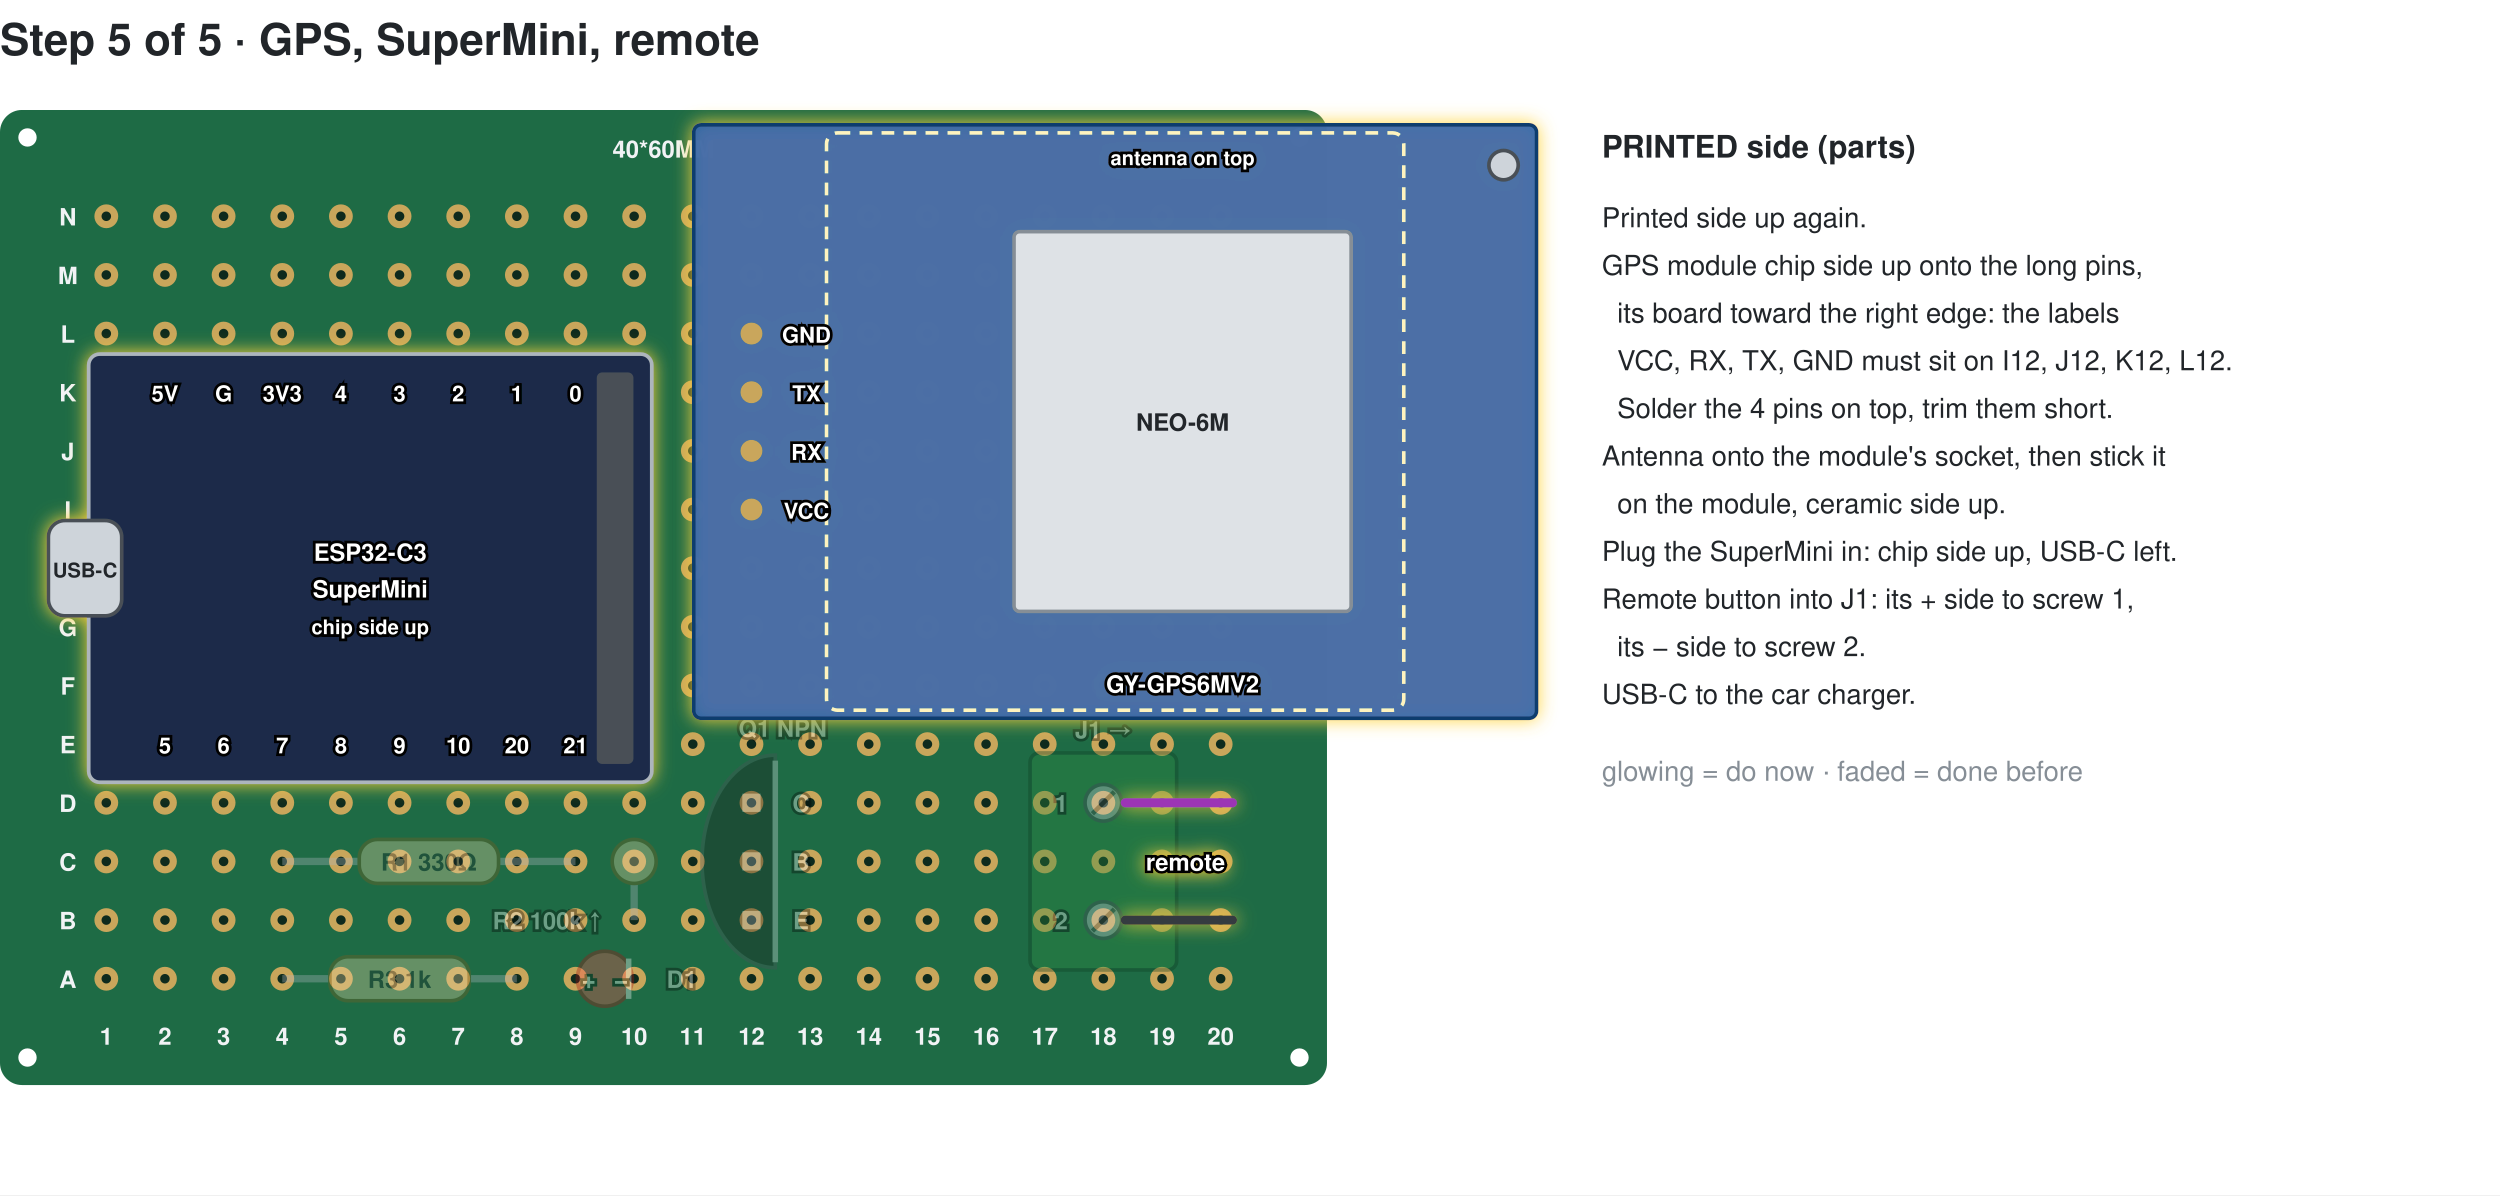
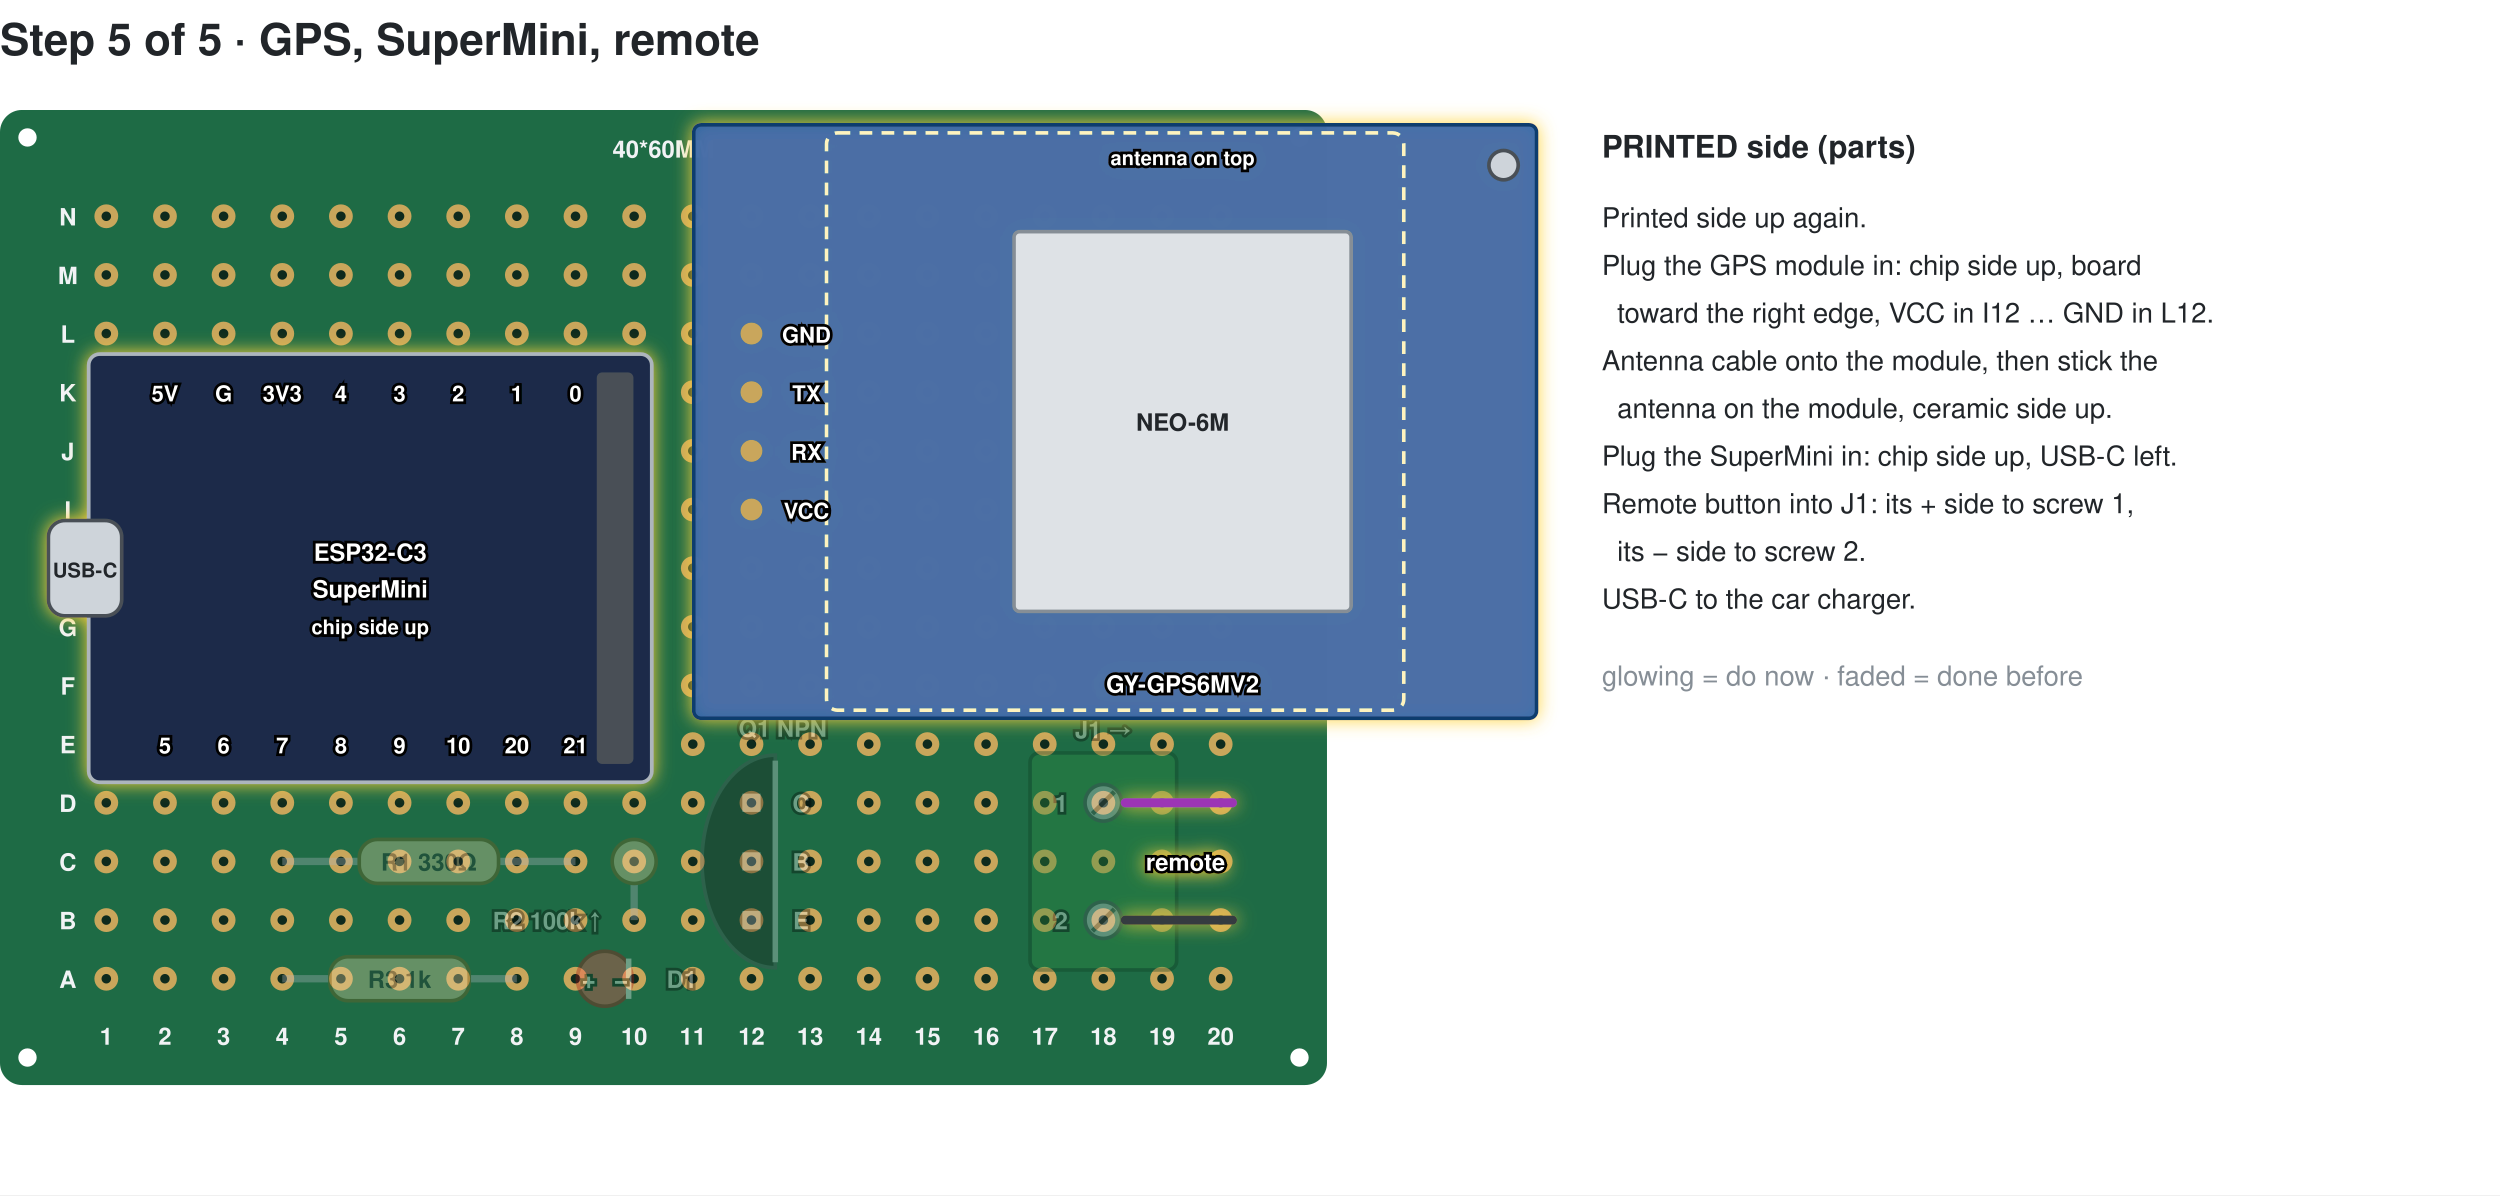
<svg xmlns="http://www.w3.org/2000/svg" viewBox="0 0 1364 652" width="1364" height="652">
  <style>
text{font-family:-apple-system,"Segoe UI",Helvetica,Arial,sans-serif}
.pcb{fill:#1e6b45}.pad{fill:#c9a65b}.hole{fill:#0e2a1d}
.axis{font-size:13px;fill:#f1f3f5;text-anchor:middle;font-weight:600}
.ghost{fill:none;stroke:#d3f0df;stroke-width:2;stroke-dasharray:6 4;opacity:.75}
.ghostt{font-size:12px;font-weight:700;fill:#d3f0df;text-anchor:middle;opacity:.9}
.cap{font-size:17px;fill:#212529;font-weight:700}
.body{font-size:15px;fill:#212529}
.mono{font-family:Menlo,Consolas,monospace;font-size:14px;fill:#212529}
.h1{font-size:24px;font-weight:800;fill:#212529}
.lab{font-size:13px;font-weight:700;fill:#fff;text-anchor:middle;paint-order:stroke;stroke:#000;stroke-width:3px}
.labd{font-size:13px;font-weight:700;fill:#212529;text-anchor:middle}
.pinl{font-size:12px;font-weight:700;fill:#fff;text-anchor:middle;paint-order:stroke;stroke:#000;stroke-width:3px}
.new{filter:drop-shadow(0 0 5px #ffd43b)}
</style>
  <rect width="100%" height="100%" fill="#fff" />
  <text x="0" y="30" class="h1">Step 5 of 5 · GPS, SuperMini, remote</text>
  <text x="874" y="86" class="cap">PRINTED side (parts)</text>
  <text x="874" y="124" class="body" xml:space="preserve">Printed side up again.</text>
-   <text x="874" y="150" class="body" xml:space="preserve">GPS module chip side up onto the long pins,</text>
-   <text x="874" y="176" class="body" xml:space="preserve">  its board toward the right edge: the labels</text>
-   <text x="874" y="202" class="body" xml:space="preserve">  VCC, RX, TX, GND must sit on I12, J12, K12, L12.</text>
-   <text x="874" y="228" class="body" xml:space="preserve">  Solder the 4 pins on top, trim them short.</text>
-   <text x="874" y="254" class="body" xml:space="preserve">Antenna onto the module's socket, then stick it</text>
-   <text x="874" y="280" class="body" xml:space="preserve">  on the module, ceramic side up.</text>
-   <text x="874" y="306" class="body" xml:space="preserve">Plug the SuperMini in: chip side up, USB-C left.</text>
-   <text x="874" y="332" class="body" xml:space="preserve">Remote button into J1: its + side to screw 1,</text>
-   <text x="874" y="358" class="body" xml:space="preserve">  its − side to screw 2.</text>
-   <text x="874" y="384" class="body" xml:space="preserve">USB-C to the car charger.</text>
-   <text x="874" y="426" class="body" style="fill:#868e96">glowing = do now · faded = done before</text>
+   <text x="874" y="150" class="body" xml:space="preserve">Plug the GPS module in: chip side up, board</text>
+   <text x="874" y="176" class="body" xml:space="preserve">  toward the right edge, VCC in I12 … GND in L12.</text>
+   <text x="874" y="202" class="body" xml:space="preserve">Antenna cable onto the module, then stick the</text>
+   <text x="874" y="228" class="body" xml:space="preserve">  antenna on the module, ceramic side up.</text>
+   <text x="874" y="254" class="body" xml:space="preserve">Plug the SuperMini in: chip side up, USB-C left.</text>
+   <text x="874" y="280" class="body" xml:space="preserve">Remote button into J1: its + side to screw 1,</text>
+   <text x="874" y="306" class="body" xml:space="preserve">  its − side to screw 2.</text>
+   <text x="874" y="332" class="body" xml:space="preserve">USB-C to the car charger.</text>
+   <text x="874" y="374" class="body" style="fill:#868e96">glowing = do now · faded = done before</text>
  <rect x="0" y="60" width="724" height="532" rx="12" class="pcb" />
  <circle cx="15" cy="75" r="5" fill="#fff" />
  <circle cx="15" cy="577" r="5" fill="#fff" />
  <circle cx="709" cy="75" r="5" fill="#fff" />
  <circle cx="709" cy="577" r="5" fill="#fff" />
  <text x="362.0" y="86" class="axis">40*60MM</text>
  <text x="58" y="570" class="axis">1</text>
  <text x="90" y="570" class="axis">2</text>
  <text x="122" y="570" class="axis">3</text>
  <text x="154" y="570" class="axis">4</text>
  <text x="186" y="570" class="axis">5</text>
  <text x="218" y="570" class="axis">6</text>
  <text x="250" y="570" class="axis">7</text>
  <text x="282" y="570" class="axis">8</text>
  <text x="314" y="570" class="axis">9</text>
  <text x="346" y="570" class="axis">10</text>
  <text x="378" y="570" class="axis">11</text>
  <text x="410" y="570" class="axis">12</text>
  <text x="442" y="570" class="axis">13</text>
  <text x="474" y="570" class="axis">14</text>
  <text x="506" y="570" class="axis">15</text>
  <text x="538" y="570" class="axis">16</text>
  <text x="570" y="570" class="axis">17</text>
  <text x="602" y="570" class="axis">18</text>
  <text x="634" y="570" class="axis">19</text>
  <text x="666" y="570" class="axis">20</text>
  <text x="37" y="539" class="axis">A</text>
  <circle cx="58" cy="534" r="6.5" class="pad" />
  <circle cx="58" cy="534" r="2.6" class="hole" />
  <circle cx="90" cy="534" r="6.5" class="pad" />
  <circle cx="90" cy="534" r="2.6" class="hole" />
  <circle cx="122" cy="534" r="6.5" class="pad" />
  <circle cx="122" cy="534" r="2.6" class="hole" />
  <circle cx="154" cy="534" r="6.5" class="pad" />
  <circle cx="154" cy="534" r="2.6" class="hole" />
  <circle cx="186" cy="534" r="6.5" class="pad" />
  <circle cx="186" cy="534" r="2.6" class="hole" />
  <circle cx="218" cy="534" r="6.5" class="pad" />
  <circle cx="218" cy="534" r="2.6" class="hole" />
  <circle cx="250" cy="534" r="6.5" class="pad" />
  <circle cx="250" cy="534" r="2.6" class="hole" />
  <circle cx="282" cy="534" r="6.5" class="pad" />
  <circle cx="282" cy="534" r="2.6" class="hole" />
  <circle cx="314" cy="534" r="6.5" class="pad" />
  <circle cx="314" cy="534" r="2.6" class="hole" />
  <circle cx="346" cy="534" r="6.5" class="pad" />
  <circle cx="346" cy="534" r="2.6" class="hole" />
  <circle cx="378" cy="534" r="6.5" class="pad" />
  <circle cx="378" cy="534" r="2.6" class="hole" />
  <circle cx="410" cy="534" r="6.5" class="pad" />
  <circle cx="410" cy="534" r="2.6" class="hole" />
  <circle cx="442" cy="534" r="6.5" class="pad" />
  <circle cx="442" cy="534" r="2.6" class="hole" />
  <circle cx="474" cy="534" r="6.5" class="pad" />
  <circle cx="474" cy="534" r="2.6" class="hole" />
  <circle cx="506" cy="534" r="6.5" class="pad" />
  <circle cx="506" cy="534" r="2.6" class="hole" />
  <circle cx="538" cy="534" r="6.5" class="pad" />
  <circle cx="538" cy="534" r="2.6" class="hole" />
  <circle cx="570" cy="534" r="6.5" class="pad" />
  <circle cx="570" cy="534" r="2.6" class="hole" />
  <circle cx="602" cy="534" r="6.5" class="pad" />
  <circle cx="602" cy="534" r="2.6" class="hole" />
  <circle cx="634" cy="534" r="6.5" class="pad" />
  <circle cx="634" cy="534" r="2.6" class="hole" />
  <circle cx="666" cy="534" r="6.5" class="pad" />
  <circle cx="666" cy="534" r="2.6" class="hole" />
  <text x="37" y="507" class="axis">B</text>
  <circle cx="58" cy="502" r="6.5" class="pad" />
  <circle cx="58" cy="502" r="2.6" class="hole" />
  <circle cx="90" cy="502" r="6.5" class="pad" />
  <circle cx="90" cy="502" r="2.6" class="hole" />
  <circle cx="122" cy="502" r="6.5" class="pad" />
  <circle cx="122" cy="502" r="2.6" class="hole" />
  <circle cx="154" cy="502" r="6.5" class="pad" />
  <circle cx="154" cy="502" r="2.6" class="hole" />
  <circle cx="186" cy="502" r="6.5" class="pad" />
  <circle cx="186" cy="502" r="2.6" class="hole" />
  <circle cx="218" cy="502" r="6.5" class="pad" />
  <circle cx="218" cy="502" r="2.6" class="hole" />
  <circle cx="250" cy="502" r="6.5" class="pad" />
  <circle cx="250" cy="502" r="2.6" class="hole" />
  <circle cx="282" cy="502" r="6.5" class="pad" />
  <circle cx="282" cy="502" r="2.6" class="hole" />
  <circle cx="314" cy="502" r="6.5" class="pad" />
  <circle cx="314" cy="502" r="2.6" class="hole" />
  <circle cx="346" cy="502" r="6.5" class="pad" />
  <circle cx="346" cy="502" r="2.6" class="hole" />
  <circle cx="378" cy="502" r="6.5" class="pad" />
  <circle cx="378" cy="502" r="2.6" class="hole" />
  <circle cx="410" cy="502" r="6.5" class="pad" />
  <circle cx="410" cy="502" r="2.6" class="hole" />
  <circle cx="442" cy="502" r="6.5" class="pad" />
  <circle cx="442" cy="502" r="2.6" class="hole" />
  <circle cx="474" cy="502" r="6.5" class="pad" />
  <circle cx="474" cy="502" r="2.6" class="hole" />
  <circle cx="506" cy="502" r="6.5" class="pad" />
  <circle cx="506" cy="502" r="2.6" class="hole" />
  <circle cx="538" cy="502" r="6.5" class="pad" />
  <circle cx="538" cy="502" r="2.6" class="hole" />
  <circle cx="570" cy="502" r="6.5" class="pad" />
  <circle cx="570" cy="502" r="2.6" class="hole" />
  <circle cx="602" cy="502" r="6.5" class="pad" />
  <circle cx="602" cy="502" r="2.6" class="hole" />
  <circle cx="634" cy="502" r="6.5" class="pad" />
  <circle cx="634" cy="502" r="2.6" class="hole" />
  <circle cx="666" cy="502" r="6.5" class="pad" />
  <circle cx="666" cy="502" r="2.6" class="hole" />
  <text x="37" y="475" class="axis">C</text>
  <circle cx="58" cy="470" r="6.5" class="pad" />
  <circle cx="58" cy="470" r="2.6" class="hole" />
  <circle cx="90" cy="470" r="6.5" class="pad" />
  <circle cx="90" cy="470" r="2.6" class="hole" />
  <circle cx="122" cy="470" r="6.5" class="pad" />
  <circle cx="122" cy="470" r="2.6" class="hole" />
  <circle cx="154" cy="470" r="6.5" class="pad" />
  <circle cx="154" cy="470" r="2.6" class="hole" />
  <circle cx="186" cy="470" r="6.5" class="pad" />
  <circle cx="186" cy="470" r="2.6" class="hole" />
  <circle cx="218" cy="470" r="6.5" class="pad" />
  <circle cx="218" cy="470" r="2.6" class="hole" />
  <circle cx="250" cy="470" r="6.5" class="pad" />
  <circle cx="250" cy="470" r="2.6" class="hole" />
  <circle cx="282" cy="470" r="6.5" class="pad" />
  <circle cx="282" cy="470" r="2.6" class="hole" />
  <circle cx="314" cy="470" r="6.5" class="pad" />
  <circle cx="314" cy="470" r="2.6" class="hole" />
  <circle cx="346" cy="470" r="6.5" class="pad" />
  <circle cx="346" cy="470" r="2.6" class="hole" />
  <circle cx="378" cy="470" r="6.5" class="pad" />
  <circle cx="378" cy="470" r="2.6" class="hole" />
  <circle cx="410" cy="470" r="6.5" class="pad" />
  <circle cx="410" cy="470" r="2.6" class="hole" />
  <circle cx="442" cy="470" r="6.5" class="pad" />
  <circle cx="442" cy="470" r="2.6" class="hole" />
  <circle cx="474" cy="470" r="6.5" class="pad" />
  <circle cx="474" cy="470" r="2.6" class="hole" />
  <circle cx="506" cy="470" r="6.5" class="pad" />
  <circle cx="506" cy="470" r="2.6" class="hole" />
  <circle cx="538" cy="470" r="6.5" class="pad" />
  <circle cx="538" cy="470" r="2.6" class="hole" />
  <circle cx="570" cy="470" r="6.5" class="pad" />
  <circle cx="570" cy="470" r="2.6" class="hole" />
  <circle cx="602" cy="470" r="6.5" class="pad" />
  <circle cx="602" cy="470" r="2.6" class="hole" />
  <circle cx="634" cy="470" r="6.5" class="pad" />
  <circle cx="634" cy="470" r="2.6" class="hole" />
  <circle cx="666" cy="470" r="6.5" class="pad" />
  <circle cx="666" cy="470" r="2.6" class="hole" />
  <text x="37" y="443" class="axis">D</text>
  <circle cx="58" cy="438" r="6.5" class="pad" />
  <circle cx="58" cy="438" r="2.6" class="hole" />
  <circle cx="90" cy="438" r="6.5" class="pad" />
  <circle cx="90" cy="438" r="2.6" class="hole" />
  <circle cx="122" cy="438" r="6.5" class="pad" />
  <circle cx="122" cy="438" r="2.6" class="hole" />
  <circle cx="154" cy="438" r="6.5" class="pad" />
  <circle cx="154" cy="438" r="2.6" class="hole" />
  <circle cx="186" cy="438" r="6.5" class="pad" />
  <circle cx="186" cy="438" r="2.6" class="hole" />
  <circle cx="218" cy="438" r="6.5" class="pad" />
  <circle cx="218" cy="438" r="2.6" class="hole" />
  <circle cx="250" cy="438" r="6.5" class="pad" />
  <circle cx="250" cy="438" r="2.6" class="hole" />
  <circle cx="282" cy="438" r="6.5" class="pad" />
  <circle cx="282" cy="438" r="2.6" class="hole" />
  <circle cx="314" cy="438" r="6.5" class="pad" />
  <circle cx="314" cy="438" r="2.6" class="hole" />
  <circle cx="346" cy="438" r="6.5" class="pad" />
  <circle cx="346" cy="438" r="2.6" class="hole" />
  <circle cx="378" cy="438" r="6.5" class="pad" />
  <circle cx="378" cy="438" r="2.6" class="hole" />
  <circle cx="410" cy="438" r="6.5" class="pad" />
  <circle cx="410" cy="438" r="2.6" class="hole" />
  <circle cx="442" cy="438" r="6.5" class="pad" />
  <circle cx="442" cy="438" r="2.6" class="hole" />
  <circle cx="474" cy="438" r="6.5" class="pad" />
  <circle cx="474" cy="438" r="2.6" class="hole" />
  <circle cx="506" cy="438" r="6.5" class="pad" />
  <circle cx="506" cy="438" r="2.6" class="hole" />
  <circle cx="538" cy="438" r="6.5" class="pad" />
  <circle cx="538" cy="438" r="2.6" class="hole" />
  <circle cx="570" cy="438" r="6.5" class="pad" />
  <circle cx="570" cy="438" r="2.6" class="hole" />
  <circle cx="602" cy="438" r="6.5" class="pad" />
  <circle cx="602" cy="438" r="2.6" class="hole" />
  <circle cx="634" cy="438" r="6.5" class="pad" />
  <circle cx="634" cy="438" r="2.6" class="hole" />
  <circle cx="666" cy="438" r="6.5" class="pad" />
  <circle cx="666" cy="438" r="2.6" class="hole" />
  <text x="37" y="411" class="axis">E</text>
  <circle cx="58" cy="406" r="6.5" class="pad" />
  <circle cx="58" cy="406" r="2.6" class="hole" />
  <circle cx="90" cy="406" r="6.5" class="pad" />
  <circle cx="90" cy="406" r="2.6" class="hole" />
  <circle cx="122" cy="406" r="6.5" class="pad" />
  <circle cx="122" cy="406" r="2.6" class="hole" />
  <circle cx="154" cy="406" r="6.5" class="pad" />
  <circle cx="154" cy="406" r="2.6" class="hole" />
  <circle cx="186" cy="406" r="6.5" class="pad" />
  <circle cx="186" cy="406" r="2.6" class="hole" />
  <circle cx="218" cy="406" r="6.5" class="pad" />
  <circle cx="218" cy="406" r="2.6" class="hole" />
  <circle cx="250" cy="406" r="6.5" class="pad" />
  <circle cx="250" cy="406" r="2.6" class="hole" />
  <circle cx="282" cy="406" r="6.5" class="pad" />
  <circle cx="282" cy="406" r="2.6" class="hole" />
  <circle cx="314" cy="406" r="6.5" class="pad" />
  <circle cx="314" cy="406" r="2.6" class="hole" />
  <circle cx="346" cy="406" r="6.5" class="pad" />
  <circle cx="346" cy="406" r="2.6" class="hole" />
  <circle cx="378" cy="406" r="6.5" class="pad" />
  <circle cx="378" cy="406" r="2.6" class="hole" />
  <circle cx="410" cy="406" r="6.5" class="pad" />
  <circle cx="410" cy="406" r="2.6" class="hole" />
  <circle cx="442" cy="406" r="6.5" class="pad" />
  <circle cx="442" cy="406" r="2.6" class="hole" />
  <circle cx="474" cy="406" r="6.5" class="pad" />
  <circle cx="474" cy="406" r="2.6" class="hole" />
  <circle cx="506" cy="406" r="6.5" class="pad" />
  <circle cx="506" cy="406" r="2.6" class="hole" />
  <circle cx="538" cy="406" r="6.5" class="pad" />
  <circle cx="538" cy="406" r="2.6" class="hole" />
  <circle cx="570" cy="406" r="6.5" class="pad" />
  <circle cx="570" cy="406" r="2.6" class="hole" />
  <circle cx="602" cy="406" r="6.5" class="pad" />
  <circle cx="602" cy="406" r="2.6" class="hole" />
  <circle cx="634" cy="406" r="6.5" class="pad" />
  <circle cx="634" cy="406" r="2.6" class="hole" />
  <circle cx="666" cy="406" r="6.5" class="pad" />
  <circle cx="666" cy="406" r="2.6" class="hole" />
  <text x="37" y="379" class="axis">F</text>
  <circle cx="58" cy="374" r="6.5" class="pad" />
  <circle cx="58" cy="374" r="2.6" class="hole" />
  <circle cx="90" cy="374" r="6.5" class="pad" />
  <circle cx="90" cy="374" r="2.6" class="hole" />
  <circle cx="122" cy="374" r="6.5" class="pad" />
  <circle cx="122" cy="374" r="2.6" class="hole" />
  <circle cx="154" cy="374" r="6.5" class="pad" />
  <circle cx="154" cy="374" r="2.6" class="hole" />
  <circle cx="186" cy="374" r="6.5" class="pad" />
  <circle cx="186" cy="374" r="2.6" class="hole" />
  <circle cx="218" cy="374" r="6.5" class="pad" />
  <circle cx="218" cy="374" r="2.6" class="hole" />
  <circle cx="250" cy="374" r="6.5" class="pad" />
  <circle cx="250" cy="374" r="2.6" class="hole" />
  <circle cx="282" cy="374" r="6.5" class="pad" />
  <circle cx="282" cy="374" r="2.6" class="hole" />
  <circle cx="314" cy="374" r="6.5" class="pad" />
  <circle cx="314" cy="374" r="2.6" class="hole" />
  <circle cx="346" cy="374" r="6.5" class="pad" />
  <circle cx="346" cy="374" r="2.6" class="hole" />
  <circle cx="378" cy="374" r="6.5" class="pad" />
  <circle cx="378" cy="374" r="2.6" class="hole" />
  <circle cx="410" cy="374" r="6.5" class="pad" />
  <circle cx="410" cy="374" r="2.6" class="hole" />
  <circle cx="442" cy="374" r="6.5" class="pad" />
  <circle cx="442" cy="374" r="2.6" class="hole" />
  <circle cx="474" cy="374" r="6.5" class="pad" />
  <circle cx="474" cy="374" r="2.6" class="hole" />
  <circle cx="506" cy="374" r="6.5" class="pad" />
  <circle cx="506" cy="374" r="2.6" class="hole" />
  <circle cx="538" cy="374" r="6.5" class="pad" />
  <circle cx="538" cy="374" r="2.6" class="hole" />
  <circle cx="570" cy="374" r="6.5" class="pad" />
  <circle cx="570" cy="374" r="2.6" class="hole" />
  <circle cx="602" cy="374" r="6.5" class="pad" />
  <circle cx="602" cy="374" r="2.6" class="hole" />
  <circle cx="634" cy="374" r="6.5" class="pad" />
  <circle cx="634" cy="374" r="2.6" class="hole" />
  <circle cx="666" cy="374" r="6.5" class="pad" />
  <circle cx="666" cy="374" r="2.6" class="hole" />
  <text x="37" y="347" class="axis">G</text>
  <circle cx="58" cy="342" r="6.5" class="pad" />
  <circle cx="58" cy="342" r="2.6" class="hole" />
  <circle cx="90" cy="342" r="6.5" class="pad" />
  <circle cx="90" cy="342" r="2.6" class="hole" />
  <circle cx="122" cy="342" r="6.5" class="pad" />
  <circle cx="122" cy="342" r="2.6" class="hole" />
  <circle cx="154" cy="342" r="6.5" class="pad" />
  <circle cx="154" cy="342" r="2.6" class="hole" />
  <circle cx="186" cy="342" r="6.5" class="pad" />
  <circle cx="186" cy="342" r="2.6" class="hole" />
  <circle cx="218" cy="342" r="6.5" class="pad" />
  <circle cx="218" cy="342" r="2.6" class="hole" />
  <circle cx="250" cy="342" r="6.5" class="pad" />
  <circle cx="250" cy="342" r="2.6" class="hole" />
  <circle cx="282" cy="342" r="6.5" class="pad" />
  <circle cx="282" cy="342" r="2.6" class="hole" />
  <circle cx="314" cy="342" r="6.5" class="pad" />
  <circle cx="314" cy="342" r="2.6" class="hole" />
  <circle cx="346" cy="342" r="6.5" class="pad" />
  <circle cx="346" cy="342" r="2.6" class="hole" />
  <circle cx="378" cy="342" r="6.5" class="pad" />
  <circle cx="378" cy="342" r="2.6" class="hole" />
  <circle cx="410" cy="342" r="6.5" class="pad" />
  <circle cx="410" cy="342" r="2.6" class="hole" />
  <circle cx="442" cy="342" r="6.5" class="pad" />
  <circle cx="442" cy="342" r="2.6" class="hole" />
  <circle cx="474" cy="342" r="6.5" class="pad" />
  <circle cx="474" cy="342" r="2.6" class="hole" />
  <circle cx="506" cy="342" r="6.5" class="pad" />
  <circle cx="506" cy="342" r="2.6" class="hole" />
  <circle cx="538" cy="342" r="6.5" class="pad" />
  <circle cx="538" cy="342" r="2.6" class="hole" />
  <circle cx="570" cy="342" r="6.5" class="pad" />
  <circle cx="570" cy="342" r="2.6" class="hole" />
  <circle cx="602" cy="342" r="6.5" class="pad" />
  <circle cx="602" cy="342" r="2.6" class="hole" />
  <circle cx="634" cy="342" r="6.5" class="pad" />
  <circle cx="634" cy="342" r="2.6" class="hole" />
  <circle cx="666" cy="342" r="6.5" class="pad" />
  <circle cx="666" cy="342" r="2.6" class="hole" />
  <text x="37" y="315" class="axis">H</text>
  <circle cx="58" cy="310" r="6.5" class="pad" />
  <circle cx="58" cy="310" r="2.6" class="hole" />
  <circle cx="90" cy="310" r="6.5" class="pad" />
  <circle cx="90" cy="310" r="2.6" class="hole" />
  <circle cx="122" cy="310" r="6.5" class="pad" />
  <circle cx="122" cy="310" r="2.6" class="hole" />
  <circle cx="154" cy="310" r="6.5" class="pad" />
  <circle cx="154" cy="310" r="2.6" class="hole" />
  <circle cx="186" cy="310" r="6.5" class="pad" />
  <circle cx="186" cy="310" r="2.6" class="hole" />
  <circle cx="218" cy="310" r="6.5" class="pad" />
  <circle cx="218" cy="310" r="2.6" class="hole" />
  <circle cx="250" cy="310" r="6.5" class="pad" />
  <circle cx="250" cy="310" r="2.6" class="hole" />
  <circle cx="282" cy="310" r="6.5" class="pad" />
  <circle cx="282" cy="310" r="2.6" class="hole" />
  <circle cx="314" cy="310" r="6.5" class="pad" />
  <circle cx="314" cy="310" r="2.6" class="hole" />
  <circle cx="346" cy="310" r="6.5" class="pad" />
  <circle cx="346" cy="310" r="2.6" class="hole" />
  <circle cx="378" cy="310" r="6.5" class="pad" />
  <circle cx="378" cy="310" r="2.6" class="hole" />
  <circle cx="410" cy="310" r="6.5" class="pad" />
  <circle cx="410" cy="310" r="2.6" class="hole" />
  <circle cx="442" cy="310" r="6.5" class="pad" />
  <circle cx="442" cy="310" r="2.6" class="hole" />
  <circle cx="474" cy="310" r="6.5" class="pad" />
  <circle cx="474" cy="310" r="2.6" class="hole" />
  <circle cx="506" cy="310" r="6.5" class="pad" />
  <circle cx="506" cy="310" r="2.6" class="hole" />
  <circle cx="538" cy="310" r="6.5" class="pad" />
  <circle cx="538" cy="310" r="2.6" class="hole" />
  <circle cx="570" cy="310" r="6.5" class="pad" />
  <circle cx="570" cy="310" r="2.6" class="hole" />
  <circle cx="602" cy="310" r="6.5" class="pad" />
  <circle cx="602" cy="310" r="2.6" class="hole" />
  <circle cx="634" cy="310" r="6.5" class="pad" />
  <circle cx="634" cy="310" r="2.6" class="hole" />
  <circle cx="666" cy="310" r="6.5" class="pad" />
  <circle cx="666" cy="310" r="2.6" class="hole" />
  <text x="37" y="283" class="axis">I</text>
  <circle cx="58" cy="278" r="6.5" class="pad" />
  <circle cx="58" cy="278" r="2.6" class="hole" />
  <circle cx="90" cy="278" r="6.5" class="pad" />
  <circle cx="90" cy="278" r="2.6" class="hole" />
  <circle cx="122" cy="278" r="6.5" class="pad" />
  <circle cx="122" cy="278" r="2.6" class="hole" />
  <circle cx="154" cy="278" r="6.5" class="pad" />
  <circle cx="154" cy="278" r="2.6" class="hole" />
  <circle cx="186" cy="278" r="6.5" class="pad" />
  <circle cx="186" cy="278" r="2.6" class="hole" />
  <circle cx="218" cy="278" r="6.5" class="pad" />
  <circle cx="218" cy="278" r="2.6" class="hole" />
  <circle cx="250" cy="278" r="6.5" class="pad" />
  <circle cx="250" cy="278" r="2.6" class="hole" />
  <circle cx="282" cy="278" r="6.5" class="pad" />
  <circle cx="282" cy="278" r="2.6" class="hole" />
  <circle cx="314" cy="278" r="6.5" class="pad" />
  <circle cx="314" cy="278" r="2.6" class="hole" />
  <circle cx="346" cy="278" r="6.5" class="pad" />
  <circle cx="346" cy="278" r="2.6" class="hole" />
  <circle cx="378" cy="278" r="6.5" class="pad" />
  <circle cx="378" cy="278" r="2.6" class="hole" />
  <circle cx="410" cy="278" r="6.5" class="pad" />
  <circle cx="410" cy="278" r="2.6" class="hole" />
  <circle cx="442" cy="278" r="6.5" class="pad" />
  <circle cx="442" cy="278" r="2.6" class="hole" />
  <circle cx="474" cy="278" r="6.5" class="pad" />
  <circle cx="474" cy="278" r="2.6" class="hole" />
  <circle cx="506" cy="278" r="6.5" class="pad" />
  <circle cx="506" cy="278" r="2.6" class="hole" />
  <circle cx="538" cy="278" r="6.5" class="pad" />
  <circle cx="538" cy="278" r="2.6" class="hole" />
  <circle cx="570" cy="278" r="6.5" class="pad" />
  <circle cx="570" cy="278" r="2.6" class="hole" />
  <circle cx="602" cy="278" r="6.5" class="pad" />
  <circle cx="602" cy="278" r="2.6" class="hole" />
  <circle cx="634" cy="278" r="6.5" class="pad" />
  <circle cx="634" cy="278" r="2.6" class="hole" />
  <circle cx="666" cy="278" r="6.5" class="pad" />
  <circle cx="666" cy="278" r="2.6" class="hole" />
  <text x="37" y="251" class="axis">J</text>
  <circle cx="58" cy="246" r="6.5" class="pad" />
  <circle cx="58" cy="246" r="2.6" class="hole" />
  <circle cx="90" cy="246" r="6.5" class="pad" />
  <circle cx="90" cy="246" r="2.6" class="hole" />
  <circle cx="122" cy="246" r="6.5" class="pad" />
  <circle cx="122" cy="246" r="2.6" class="hole" />
  <circle cx="154" cy="246" r="6.5" class="pad" />
  <circle cx="154" cy="246" r="2.6" class="hole" />
  <circle cx="186" cy="246" r="6.5" class="pad" />
  <circle cx="186" cy="246" r="2.6" class="hole" />
  <circle cx="218" cy="246" r="6.5" class="pad" />
  <circle cx="218" cy="246" r="2.6" class="hole" />
  <circle cx="250" cy="246" r="6.5" class="pad" />
  <circle cx="250" cy="246" r="2.6" class="hole" />
  <circle cx="282" cy="246" r="6.5" class="pad" />
  <circle cx="282" cy="246" r="2.6" class="hole" />
  <circle cx="314" cy="246" r="6.5" class="pad" />
  <circle cx="314" cy="246" r="2.6" class="hole" />
  <circle cx="346" cy="246" r="6.5" class="pad" />
  <circle cx="346" cy="246" r="2.6" class="hole" />
  <circle cx="378" cy="246" r="6.5" class="pad" />
  <circle cx="378" cy="246" r="2.6" class="hole" />
  <circle cx="410" cy="246" r="6.5" class="pad" />
  <circle cx="410" cy="246" r="2.6" class="hole" />
  <circle cx="442" cy="246" r="6.5" class="pad" />
  <circle cx="442" cy="246" r="2.6" class="hole" />
  <circle cx="474" cy="246" r="6.5" class="pad" />
  <circle cx="474" cy="246" r="2.6" class="hole" />
  <circle cx="506" cy="246" r="6.5" class="pad" />
  <circle cx="506" cy="246" r="2.6" class="hole" />
  <circle cx="538" cy="246" r="6.5" class="pad" />
  <circle cx="538" cy="246" r="2.6" class="hole" />
  <circle cx="570" cy="246" r="6.5" class="pad" />
  <circle cx="570" cy="246" r="2.6" class="hole" />
  <circle cx="602" cy="246" r="6.5" class="pad" />
  <circle cx="602" cy="246" r="2.6" class="hole" />
  <circle cx="634" cy="246" r="6.5" class="pad" />
  <circle cx="634" cy="246" r="2.6" class="hole" />
  <circle cx="666" cy="246" r="6.5" class="pad" />
  <circle cx="666" cy="246" r="2.6" class="hole" />
  <text x="37" y="219" class="axis">K</text>
  <circle cx="58" cy="214" r="6.5" class="pad" />
  <circle cx="58" cy="214" r="2.6" class="hole" />
  <circle cx="90" cy="214" r="6.5" class="pad" />
  <circle cx="90" cy="214" r="2.6" class="hole" />
  <circle cx="122" cy="214" r="6.5" class="pad" />
  <circle cx="122" cy="214" r="2.6" class="hole" />
  <circle cx="154" cy="214" r="6.5" class="pad" />
  <circle cx="154" cy="214" r="2.6" class="hole" />
  <circle cx="186" cy="214" r="6.5" class="pad" />
  <circle cx="186" cy="214" r="2.6" class="hole" />
  <circle cx="218" cy="214" r="6.5" class="pad" />
  <circle cx="218" cy="214" r="2.6" class="hole" />
  <circle cx="250" cy="214" r="6.5" class="pad" />
  <circle cx="250" cy="214" r="2.6" class="hole" />
  <circle cx="282" cy="214" r="6.5" class="pad" />
  <circle cx="282" cy="214" r="2.6" class="hole" />
  <circle cx="314" cy="214" r="6.5" class="pad" />
  <circle cx="314" cy="214" r="2.6" class="hole" />
  <circle cx="346" cy="214" r="6.5" class="pad" />
  <circle cx="346" cy="214" r="2.6" class="hole" />
  <circle cx="378" cy="214" r="6.5" class="pad" />
  <circle cx="378" cy="214" r="2.6" class="hole" />
  <circle cx="410" cy="214" r="6.5" class="pad" />
  <circle cx="410" cy="214" r="2.6" class="hole" />
  <circle cx="442" cy="214" r="6.5" class="pad" />
  <circle cx="442" cy="214" r="2.6" class="hole" />
  <circle cx="474" cy="214" r="6.5" class="pad" />
  <circle cx="474" cy="214" r="2.6" class="hole" />
  <circle cx="506" cy="214" r="6.5" class="pad" />
  <circle cx="506" cy="214" r="2.6" class="hole" />
  <circle cx="538" cy="214" r="6.5" class="pad" />
  <circle cx="538" cy="214" r="2.6" class="hole" />
  <circle cx="570" cy="214" r="6.5" class="pad" />
  <circle cx="570" cy="214" r="2.6" class="hole" />
  <circle cx="602" cy="214" r="6.5" class="pad" />
  <circle cx="602" cy="214" r="2.6" class="hole" />
  <circle cx="634" cy="214" r="6.5" class="pad" />
  <circle cx="634" cy="214" r="2.6" class="hole" />
  <circle cx="666" cy="214" r="6.5" class="pad" />
  <circle cx="666" cy="214" r="2.6" class="hole" />
  <text x="37" y="187" class="axis">L</text>
  <circle cx="58" cy="182" r="6.5" class="pad" />
  <circle cx="58" cy="182" r="2.6" class="hole" />
  <circle cx="90" cy="182" r="6.5" class="pad" />
  <circle cx="90" cy="182" r="2.6" class="hole" />
  <circle cx="122" cy="182" r="6.5" class="pad" />
  <circle cx="122" cy="182" r="2.6" class="hole" />
  <circle cx="154" cy="182" r="6.5" class="pad" />
  <circle cx="154" cy="182" r="2.6" class="hole" />
  <circle cx="186" cy="182" r="6.5" class="pad" />
  <circle cx="186" cy="182" r="2.6" class="hole" />
  <circle cx="218" cy="182" r="6.5" class="pad" />
  <circle cx="218" cy="182" r="2.6" class="hole" />
  <circle cx="250" cy="182" r="6.5" class="pad" />
  <circle cx="250" cy="182" r="2.6" class="hole" />
  <circle cx="282" cy="182" r="6.5" class="pad" />
  <circle cx="282" cy="182" r="2.6" class="hole" />
  <circle cx="314" cy="182" r="6.5" class="pad" />
  <circle cx="314" cy="182" r="2.6" class="hole" />
  <circle cx="346" cy="182" r="6.5" class="pad" />
  <circle cx="346" cy="182" r="2.6" class="hole" />
  <circle cx="378" cy="182" r="6.5" class="pad" />
  <circle cx="378" cy="182" r="2.6" class="hole" />
  <circle cx="410" cy="182" r="6.5" class="pad" />
  <circle cx="410" cy="182" r="2.6" class="hole" />
  <circle cx="442" cy="182" r="6.5" class="pad" />
  <circle cx="442" cy="182" r="2.6" class="hole" />
  <circle cx="474" cy="182" r="6.5" class="pad" />
  <circle cx="474" cy="182" r="2.6" class="hole" />
  <circle cx="506" cy="182" r="6.5" class="pad" />
  <circle cx="506" cy="182" r="2.6" class="hole" />
  <circle cx="538" cy="182" r="6.5" class="pad" />
  <circle cx="538" cy="182" r="2.6" class="hole" />
  <circle cx="570" cy="182" r="6.5" class="pad" />
  <circle cx="570" cy="182" r="2.6" class="hole" />
  <circle cx="602" cy="182" r="6.5" class="pad" />
  <circle cx="602" cy="182" r="2.6" class="hole" />
  <circle cx="634" cy="182" r="6.5" class="pad" />
  <circle cx="634" cy="182" r="2.6" class="hole" />
  <circle cx="666" cy="182" r="6.5" class="pad" />
  <circle cx="666" cy="182" r="2.6" class="hole" />
  <text x="37" y="155" class="axis">M</text>
  <circle cx="58" cy="150" r="6.5" class="pad" />
  <circle cx="58" cy="150" r="2.6" class="hole" />
  <circle cx="90" cy="150" r="6.5" class="pad" />
  <circle cx="90" cy="150" r="2.6" class="hole" />
  <circle cx="122" cy="150" r="6.5" class="pad" />
  <circle cx="122" cy="150" r="2.6" class="hole" />
  <circle cx="154" cy="150" r="6.5" class="pad" />
  <circle cx="154" cy="150" r="2.6" class="hole" />
  <circle cx="186" cy="150" r="6.5" class="pad" />
  <circle cx="186" cy="150" r="2.6" class="hole" />
  <circle cx="218" cy="150" r="6.5" class="pad" />
  <circle cx="218" cy="150" r="2.6" class="hole" />
  <circle cx="250" cy="150" r="6.5" class="pad" />
  <circle cx="250" cy="150" r="2.6" class="hole" />
  <circle cx="282" cy="150" r="6.5" class="pad" />
  <circle cx="282" cy="150" r="2.6" class="hole" />
  <circle cx="314" cy="150" r="6.5" class="pad" />
  <circle cx="314" cy="150" r="2.6" class="hole" />
  <circle cx="346" cy="150" r="6.5" class="pad" />
  <circle cx="346" cy="150" r="2.6" class="hole" />
  <circle cx="378" cy="150" r="6.5" class="pad" />
  <circle cx="378" cy="150" r="2.6" class="hole" />
  <circle cx="410" cy="150" r="6.5" class="pad" />
  <circle cx="410" cy="150" r="2.6" class="hole" />
  <circle cx="442" cy="150" r="6.5" class="pad" />
  <circle cx="442" cy="150" r="2.6" class="hole" />
  <circle cx="474" cy="150" r="6.5" class="pad" />
  <circle cx="474" cy="150" r="2.6" class="hole" />
  <circle cx="506" cy="150" r="6.5" class="pad" />
  <circle cx="506" cy="150" r="2.6" class="hole" />
  <circle cx="538" cy="150" r="6.5" class="pad" />
  <circle cx="538" cy="150" r="2.6" class="hole" />
  <circle cx="570" cy="150" r="6.5" class="pad" />
  <circle cx="570" cy="150" r="2.6" class="hole" />
  <circle cx="602" cy="150" r="6.5" class="pad" />
  <circle cx="602" cy="150" r="2.6" class="hole" />
  <circle cx="634" cy="150" r="6.5" class="pad" />
  <circle cx="634" cy="150" r="2.6" class="hole" />
  <circle cx="666" cy="150" r="6.5" class="pad" />
  <circle cx="666" cy="150" r="2.6" class="hole" />
  <text x="37" y="123" class="axis">N</text>
  <circle cx="58" cy="118" r="6.5" class="pad" />
  <circle cx="58" cy="118" r="2.6" class="hole" />
  <circle cx="90" cy="118" r="6.5" class="pad" />
  <circle cx="90" cy="118" r="2.6" class="hole" />
  <circle cx="122" cy="118" r="6.5" class="pad" />
  <circle cx="122" cy="118" r="2.6" class="hole" />
  <circle cx="154" cy="118" r="6.5" class="pad" />
  <circle cx="154" cy="118" r="2.6" class="hole" />
  <circle cx="186" cy="118" r="6.5" class="pad" />
  <circle cx="186" cy="118" r="2.6" class="hole" />
  <circle cx="218" cy="118" r="6.5" class="pad" />
  <circle cx="218" cy="118" r="2.6" class="hole" />
  <circle cx="250" cy="118" r="6.5" class="pad" />
  <circle cx="250" cy="118" r="2.6" class="hole" />
  <circle cx="282" cy="118" r="6.5" class="pad" />
  <circle cx="282" cy="118" r="2.6" class="hole" />
  <circle cx="314" cy="118" r="6.5" class="pad" />
  <circle cx="314" cy="118" r="2.6" class="hole" />
  <circle cx="346" cy="118" r="6.5" class="pad" />
  <circle cx="346" cy="118" r="2.6" class="hole" />
  <circle cx="378" cy="118" r="6.5" class="pad" />
  <circle cx="378" cy="118" r="2.6" class="hole" />
  <circle cx="410" cy="118" r="6.5" class="pad" />
  <circle cx="410" cy="118" r="2.6" class="hole" />
  <circle cx="442" cy="118" r="6.5" class="pad" />
  <circle cx="442" cy="118" r="2.6" class="hole" />
  <circle cx="474" cy="118" r="6.5" class="pad" />
  <circle cx="474" cy="118" r="2.6" class="hole" />
  <circle cx="506" cy="118" r="6.5" class="pad" />
  <circle cx="506" cy="118" r="2.6" class="hole" />
  <circle cx="538" cy="118" r="6.5" class="pad" />
  <circle cx="538" cy="118" r="2.6" class="hole" />
  <circle cx="570" cy="118" r="6.5" class="pad" />
  <circle cx="570" cy="118" r="2.6" class="hole" />
  <circle cx="602" cy="118" r="6.5" class="pad" />
  <circle cx="602" cy="118" r="2.6" class="hole" />
  <circle cx="634" cy="118" r="6.5" class="pad" />
  <circle cx="634" cy="118" r="2.6" class="hole" />
  <circle cx="666" cy="118" r="6.5" class="pad" />
  <circle cx="666" cy="118" r="2.6" class="hole" />
  <g opacity="0.35">
    <rect x="75" y="201" width="254" height="26" rx="3" fill="#212529" />
-     <rect x="86" y="210" width="8" height="8" fill="#868e96" />
-     <rect x="118" y="210" width="8" height="8" fill="#868e96" />
-     <rect x="150" y="210" width="8" height="8" fill="#868e96" />
-     <rect x="182" y="210" width="8" height="8" fill="#868e96" />
-     <rect x="214" y="210" width="8" height="8" fill="#868e96" />
-     <rect x="246" y="210" width="8" height="8" fill="#868e96" />
-     <rect x="278" y="210" width="8" height="8" fill="#868e96" />
-     <rect x="310" y="210" width="8" height="8" fill="#868e96" />
+     <circle cx="90" cy="214" r="4.5" fill="#868e96" />
+     <circle cx="122" cy="214" r="4.5" fill="#868e96" />
+     <circle cx="154" cy="214" r="4.5" fill="#868e96" />
+     <circle cx="186" cy="214" r="4.5" fill="#868e96" />
+     <circle cx="218" cy="214" r="4.5" fill="#868e96" />
+     <circle cx="250" cy="214" r="4.5" fill="#868e96" />
+     <circle cx="282" cy="214" r="4.5" fill="#868e96" />
+     <circle cx="314" cy="214" r="4.5" fill="#868e96" />
  </g>
  <g opacity="0.35">
    <rect x="75" y="393" width="254" height="26" rx="3" fill="#212529" />
-     <rect x="86" y="402" width="8" height="8" fill="#868e96" />
-     <rect x="118" y="402" width="8" height="8" fill="#868e96" />
-     <rect x="150" y="402" width="8" height="8" fill="#868e96" />
-     <rect x="182" y="402" width="8" height="8" fill="#868e96" />
-     <rect x="214" y="402" width="8" height="8" fill="#868e96" />
-     <rect x="246" y="402" width="8" height="8" fill="#868e96" />
-     <rect x="278" y="402" width="8" height="8" fill="#868e96" />
-     <rect x="310" y="402" width="8" height="8" fill="#868e96" />
-   </g>
-   <g opacity="0.35">
-     <rect x="398" y="168" width="24" height="124" rx="2" fill="#111" />
-     <rect x="406" y="274" width="8" height="8" fill="#fcc419" />
-     <rect x="406" y="242" width="8" height="8" fill="#fcc419" />
-     <rect x="406" y="210" width="8" height="8" fill="#fcc419" />
-     <rect x="406" y="178" width="8" height="8" fill="#fcc419" />
+     <circle cx="90" cy="406" r="4.5" fill="#868e96" />
+     <circle cx="122" cy="406" r="4.5" fill="#868e96" />
+     <circle cx="154" cy="406" r="4.5" fill="#868e96" />
+     <circle cx="186" cy="406" r="4.5" fill="#868e96" />
+     <circle cx="218" cy="406" r="4.5" fill="#868e96" />
+     <circle cx="250" cy="406" r="4.5" fill="#868e96" />
+     <circle cx="282" cy="406" r="4.5" fill="#868e96" />
+     <circle cx="314" cy="406" r="4.5" fill="#868e96" />
+   </g>
+   <g opacity="0.35">
+     <rect x="397" y="167" width="26" height="126" rx="3" fill="#212529" />
+     <circle cx="410" cy="278" r="4.5" fill="#868e96" />
+     <circle cx="410" cy="246" r="4.5" fill="#868e96" />
+     <circle cx="410" cy="214" r="4.5" fill="#868e96" />
+     <circle cx="410" cy="182" r="4.5" fill="#868e96" />
  </g>
  <g opacity="0.35">
    <line x1="154" y1="470" x2="314" y2="470" stroke="#adb5bd" stroke-width="4" />
    <rect x="196.0" y="458" width="76" height="24" rx="10" fill="#e9d5a1" stroke="#7a5c1e" stroke-width="2" />
    <text x="234.0" y="475" class="labd">R1 330Ω</text>
  </g>
  <g opacity="0.35">
    <line x1="346" y1="470" x2="346" y2="502" stroke="#adb5bd" stroke-width="4" />
    <circle cx="346" cy="470" r="12" fill="#e9d5a1" stroke="#7a5c1e" stroke-width="2" />
    <text x="328" y="507" class="lab" style="text-anchor:end">R2 100k ↑</text>
  </g>
  <g opacity="0.35">
    <line x1="154" y1="534" x2="282" y2="534" stroke="#adb5bd" stroke-width="4" />
    <rect x="180.0" y="522" width="76" height="24" rx="10" fill="#e9d5a1" stroke="#7a5c1e" stroke-width="2" />
    <text x="218.0" y="539" class="labd">R3 1k</text>
  </g>
  <g opacity="0.35">
    <circle cx="330.0" cy="534" r="15" fill="#fa5252" stroke="#a51111" stroke-width="2" />
    <line x1="343.0" y1="523" x2="343.0" y2="545" stroke="#fff" stroke-width="3" />
    <text x="321.2" y="539" class="lab">+</text>
    <text x="338.8" y="539" class="lab">−</text>
    <text x="372" y="539" class="lab">D1</text>
  </g>
  <g opacity="0.35">
    <path d="M423,412 L423,528 A40,58.0 0 0 1 423,412 Z" fill="#16181b" stroke="#495057" stroke-width="2" />
    <line x1="423" y1="415" x2="423" y2="525" stroke="#ced4da" stroke-width="3" />
    <text x="427" y="402" class="lab">Q1 NPN</text>
    <rect x="405" y="497" width="10" height="10" fill="#adb5bd" />
    <text x="437" y="507" class="lab">E</text>
    <rect x="405" y="465" width="10" height="10" fill="#adb5bd" />
    <text x="437" y="475" class="lab">B</text>
    <rect x="405" y="433" width="10" height="10" fill="#adb5bd" />
    <text x="437" y="443" class="lab">C</text>
  </g>
  <g opacity="0.35">
    <rect x="562.0" y="410.8" width="80.0" height="118.4" rx="5" fill="#2b8a3e" stroke="#0b3d1f" stroke-width="2" />
    <circle cx="602" cy="438" r="10" fill="#ced4da" stroke="#495057" stroke-width="2" />
    <line x1="596" y1="444" x2="608" y2="432" stroke="#495057" stroke-width="2.5" />
    <text x="579" y="443" class="lab">1</text>
    <circle cx="602" cy="502" r="10" fill="#ced4da" stroke="#495057" stroke-width="2" />
    <line x1="596" y1="508" x2="608" y2="496" stroke="#495057" stroke-width="2.5" />
    <text x="579" y="507" class="lab">2</text>
    <text x="602" y="402.8" class="lab">J1 →</text>
  </g>
  <g class="new">
    <rect x="378.504" y="68.11" width="459.843" height="323.78" rx="4" fill="#1864ab" fill-opacity="0.93" stroke="#0b3d6e" stroke-width="2" />
    <rect x="553.244" y="126.391" width="183.937" height="207.219" rx="3" fill="#dee2e6" stroke="#868e96" stroke-width="2" />
    <text x="645.213" y="235.0" class="labd">NEO-6M</text>
    <circle cx="820.346" cy="90.11" r="8" fill="#ced4da" stroke="#495057" stroke-width="2" />
    <rect x="450.945" y="72.52" width="314.961" height="314.961" rx="6" fill="none" stroke="#fff3bf" stroke-width="2" stroke-dasharray="7 5" />
    <text x="645.213" y="377.89" class="lab">GY-GPS6MV2</text>
    <text x="645.213" y="90.11" class="lab" style="font-size:11px">antenna on top</text>
    <circle cx="410" cy="278" r="6" fill="#c9a65b" />
    <text x="440" y="283" class="pinl">VCC</text>
    <circle cx="410" cy="246" r="6" fill="#c9a65b" />
    <text x="440" y="251" class="pinl">RX</text>
    <circle cx="410" cy="214" r="6" fill="#c9a65b" />
    <text x="440" y="219" class="pinl">TX</text>
    <circle cx="410" cy="182" r="6" fill="#c9a65b" />
    <text x="440" y="187" class="pinl">GND</text>
  </g>
  <g class="new">
    <rect x="48.4" y="193.2" width="307.2" height="233.6" rx="6" fill="#1c2b4a" stroke="#adb5bd" stroke-width="2" />
    <rect x="26.4" y="284.0" width="40" height="52" rx="9" fill="#ced4da" stroke="#495057" stroke-width="2" />
    <text x="46.4" y="315.0" class="labd" style="font-size:11px">USB-C</text>
    <text x="202.0" y="306.0" class="lab">ESP32-C3</text>
    <text x="202.0" y="326.0" class="lab">SuperMini</text>
    <text x="202.0" y="346.0" class="lab" style="font-size:11px">chip side up</text>
    <rect x="325.6" y="203.2" width="20" height="213.6" rx="3" fill="#495057" />
    <text x="90" y="219" class="pinl">5V</text>
    <text x="122" y="219" class="pinl">G</text>
    <text x="154" y="219" class="pinl">3V3</text>
    <text x="186" y="219" class="pinl">4</text>
    <text x="218" y="219" class="pinl">3</text>
    <text x="250" y="219" class="pinl">2</text>
    <text x="282" y="219" class="pinl">1</text>
    <text x="314" y="219" class="pinl">0</text>
    <text x="90" y="411" class="pinl">5</text>
    <text x="122" y="411" class="pinl">6</text>
    <text x="154" y="411" class="pinl">7</text>
    <text x="186" y="411" class="pinl">8</text>
    <text x="218" y="411" class="pinl">9</text>
    <text x="250" y="411" class="pinl">10</text>
    <text x="282" y="411" class="pinl">20</text>
    <text x="314" y="411" class="pinl">21</text>
  </g>
  <g class="new">
    <path d="M614,438 L672.4,438" stroke="#9c36b5" stroke-width="5" stroke-linecap="round" />
    <path d="M614,502 L672.4,502" stroke="#343a40" stroke-width="5" stroke-linecap="round" />
    <text x="646.8" y="475.0" class="lab">remote</text>
  </g>
</svg>
